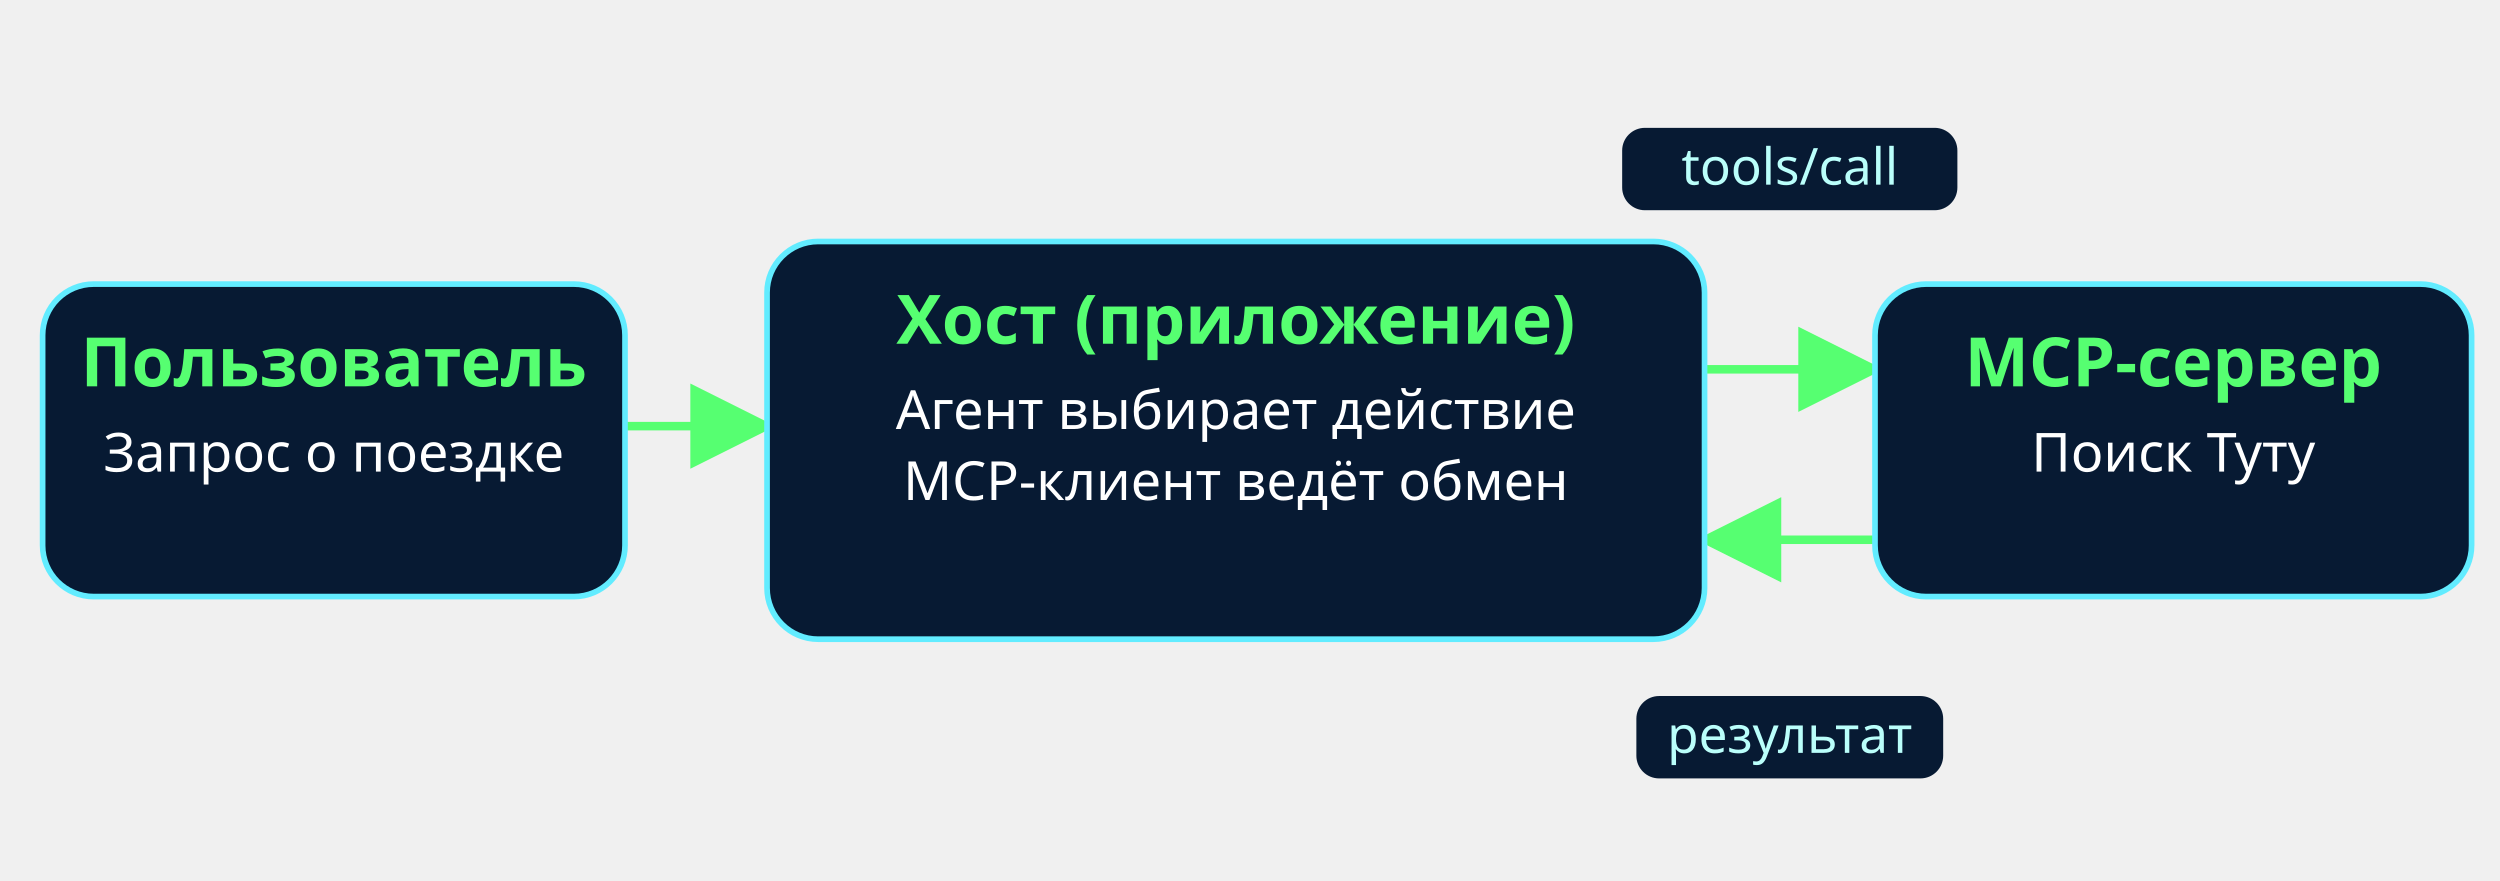
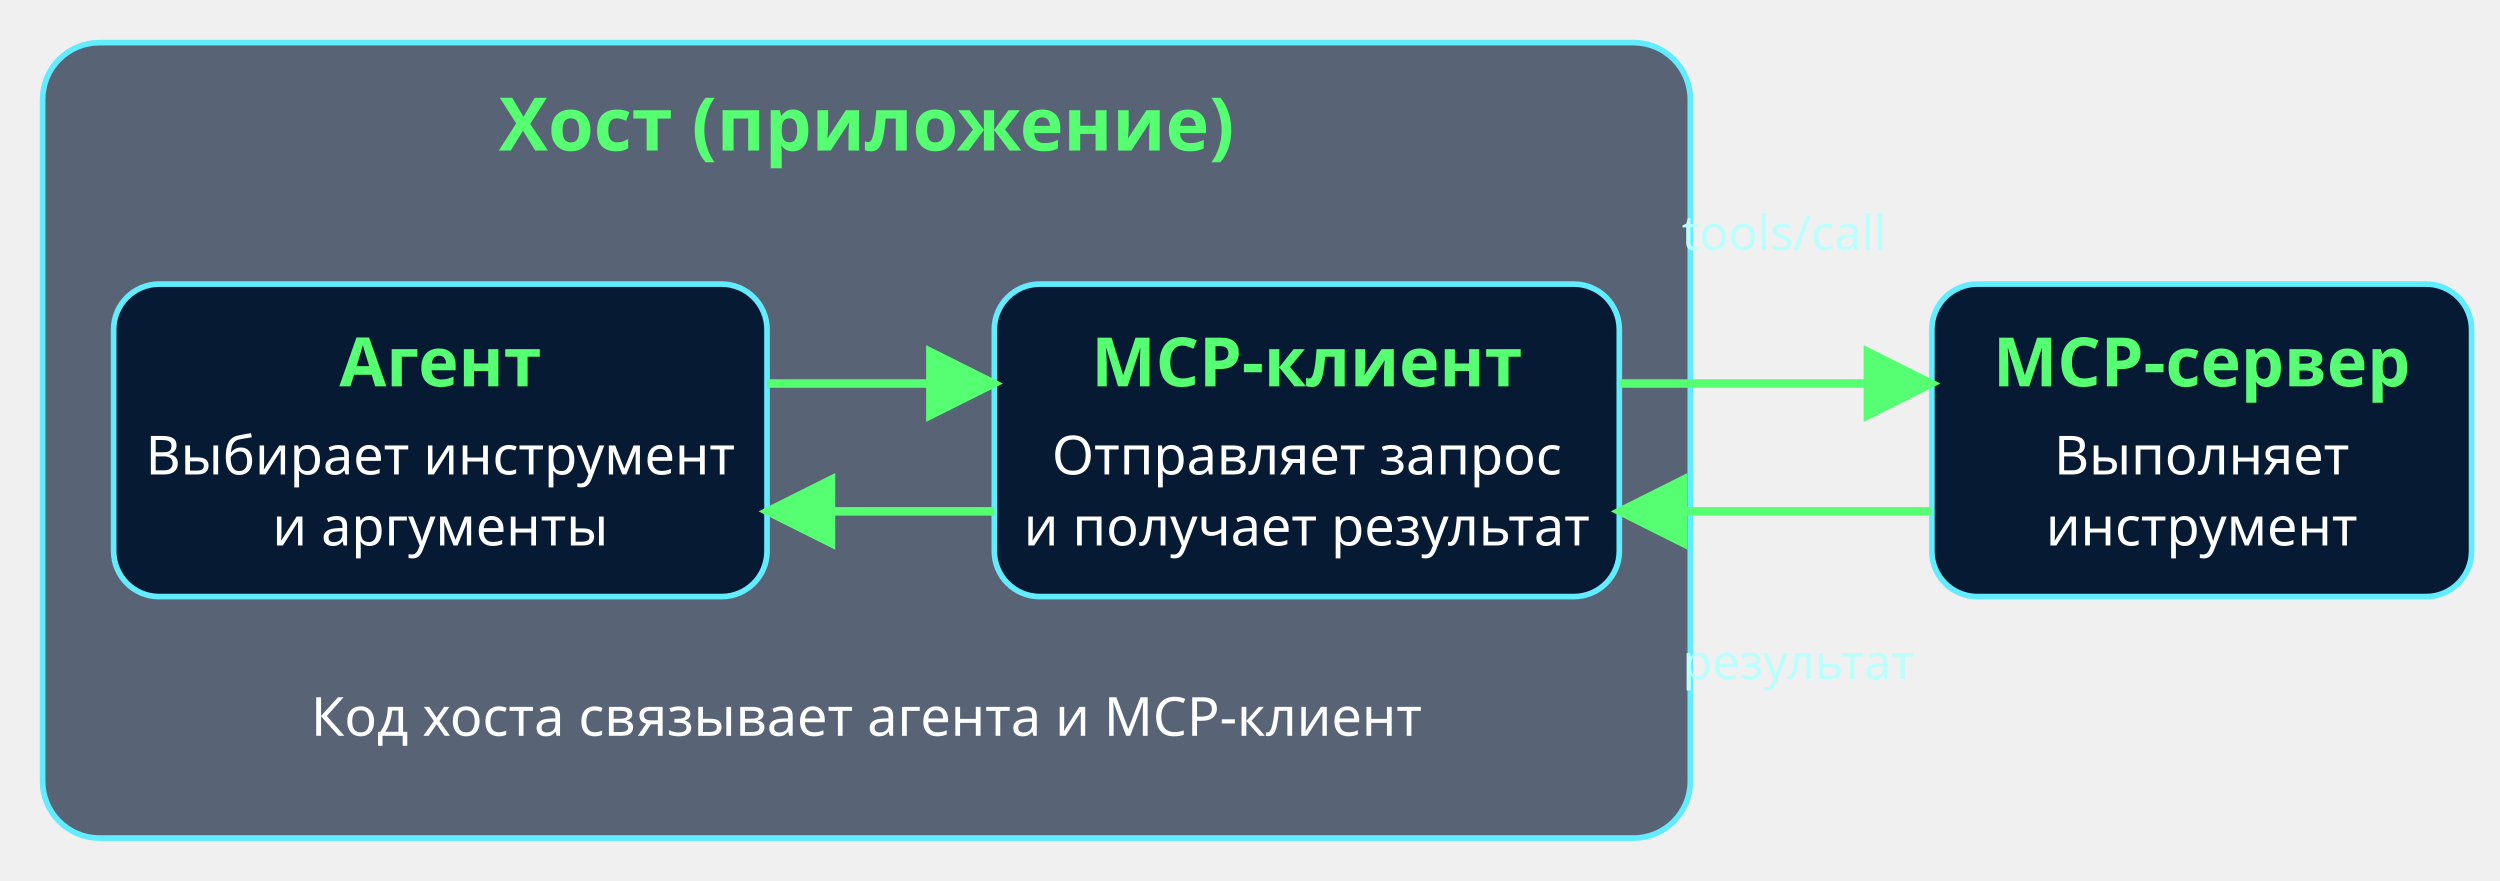
<svg xmlns="http://www.w3.org/2000/svg" width="880" height="310" viewBox="0 0 880 310">
  <defs>
-     <marker id="a" markerWidth="10" markerHeight="10" refX="9" refY="5" orient="auto">
-       <path d="M0,0 L10,5 L0,10" fill="#56ff71" />
+     <marker id="a" markerWidth="9" markerHeight="9" refX="8" refY="4.5" orient="auto">
+       <path d="M0,0 L9,4.5 L0,9" fill="#56ff71" />
    </marker>
  </defs>
-   <path d="M220,150 L270,150" stroke="#56ff71" stroke-width="3" fill="none" marker-end="url(#a)" />
-   <path d="M600,130 L660,130" stroke="#56ff71" stroke-width="3" fill="none" marker-end="url(#a)" />
-   <rect x="571.0" y="45" width="118" height="29" rx="8" fill="#071a33" />
-   <text x="630" y="65" fill="#bafffb" font-family="sans-serif" font-size="18" text-anchor="middle">tools/call</text>
-   <path d="M660,190 L600,190" stroke="#56ff71" stroke-width="3" fill="none" marker-end="url(#a)" />
-   <rect x="576.0" y="245" width="108" height="29" rx="8" fill="#071a33" />
-   <text x="630" y="265" fill="#bafffb" font-family="sans-serif" font-size="18" text-anchor="middle">результат</text>
-   <rect x="15" y="100" width="205" height="110" rx="18" fill="#071a33" stroke="#62ecff" stroke-width="2" />
-   <text x="117.5" y="136" text-anchor="middle" fill="#56ff71" font-family="sans-serif" font-size="24" font-weight="600">Пользователь</text>
-   <text x="117.5" y="166" text-anchor="middle" fill="white" font-family="sans-serif" font-size="19">Запрос о поездке</text>
-   <rect x="270" y="85" width="330" height="140" rx="18" fill="#071a33" stroke="#62ecff" stroke-width="2" />
-   <text x="435.0" y="121" text-anchor="middle" fill="#56ff71" font-family="sans-serif" font-size="24" font-weight="600">Хост (приложение)</text>
-   <text x="435.0" y="151" text-anchor="middle" fill="white" font-family="sans-serif" font-size="19">Агент выбирает действие</text>
-   <text x="435.0" y="176" text-anchor="middle" fill="white" font-family="sans-serif" font-size="19">MCP-клиент ведёт обмен</text>
-   <rect x="660" y="100" width="210" height="110" rx="18" fill="#071a33" stroke="#62ecff" stroke-width="2" />
-   <text x="765.0" y="136" text-anchor="middle" fill="#56ff71" font-family="sans-serif" font-size="24" font-weight="600">MCP-сервер</text>
-   <text x="765.0" y="166" text-anchor="middle" fill="white" font-family="sans-serif" font-size="19">Поиск Туту</text>
+   <rect x="15" y="15" width="580" height="280" rx="20" fill="#071a33" fill-opacity="0.65" stroke="#62ecff" stroke-width="2" />
+   <g font-family="sans-serif" text-anchor="middle">
+     <text x="305" y="53" fill="#56ff71" font-size="26" font-weight="600">Хост (приложение)</text>
+     <rect x="40" y="100" width="230" height="110" rx="16" fill="#071a33" stroke="#62ecff" stroke-width="2" />
+     <text x="155" y="136" fill="#56ff71" font-size="24" font-weight="600">Агент</text>
+     <text x="155" y="167" fill="white" font-size="19">Выбирает инструмент</text>
+     <text x="155" y="192" fill="white" font-size="19">и аргументы</text>
+     <rect x="350" y="100" width="220" height="110" rx="16" fill="#071a33" stroke="#62ecff" stroke-width="2" />
+     <text x="460" y="136" fill="#56ff71" font-size="24" font-weight="600">MCP-клиент</text>
+     <text x="460" y="167" fill="white" font-size="19">Отправляет запрос</text>
+     <text x="460" y="192" fill="white" font-size="19">и получает результат</text>
+     <rect x="680" y="100" width="190" height="110" rx="16" fill="#071a33" stroke="#62ecff" stroke-width="2" />
+     <text x="775" y="136" fill="#56ff71" font-size="24" font-weight="600">MCP-сервер</text>
+     <text x="775" y="167" fill="white" font-size="19">Выполняет</text>
+     <text x="775" y="192" fill="white" font-size="19">инструмент</text>
+     <text x="305" y="259" fill="white" font-size="19">Код хоста связывает агента и MCP-клиент</text>
+     <text x="628" y="88" fill="#bafffb" font-size="17">tools/call</text>
+     <text x="633" y="239" fill="#bafffb" font-size="17">результат</text>
+   </g>
+   <g stroke="#56ff71" stroke-width="3" fill="none" marker-end="url(#a)">
+     <path d="M270,135 L350,135" />
+     <path d="M350,180 L270,180" />
+     <path d="M570,135 L680,135" />
+     <path d="M680,180 L570,180" />
+   </g>
</svg>
